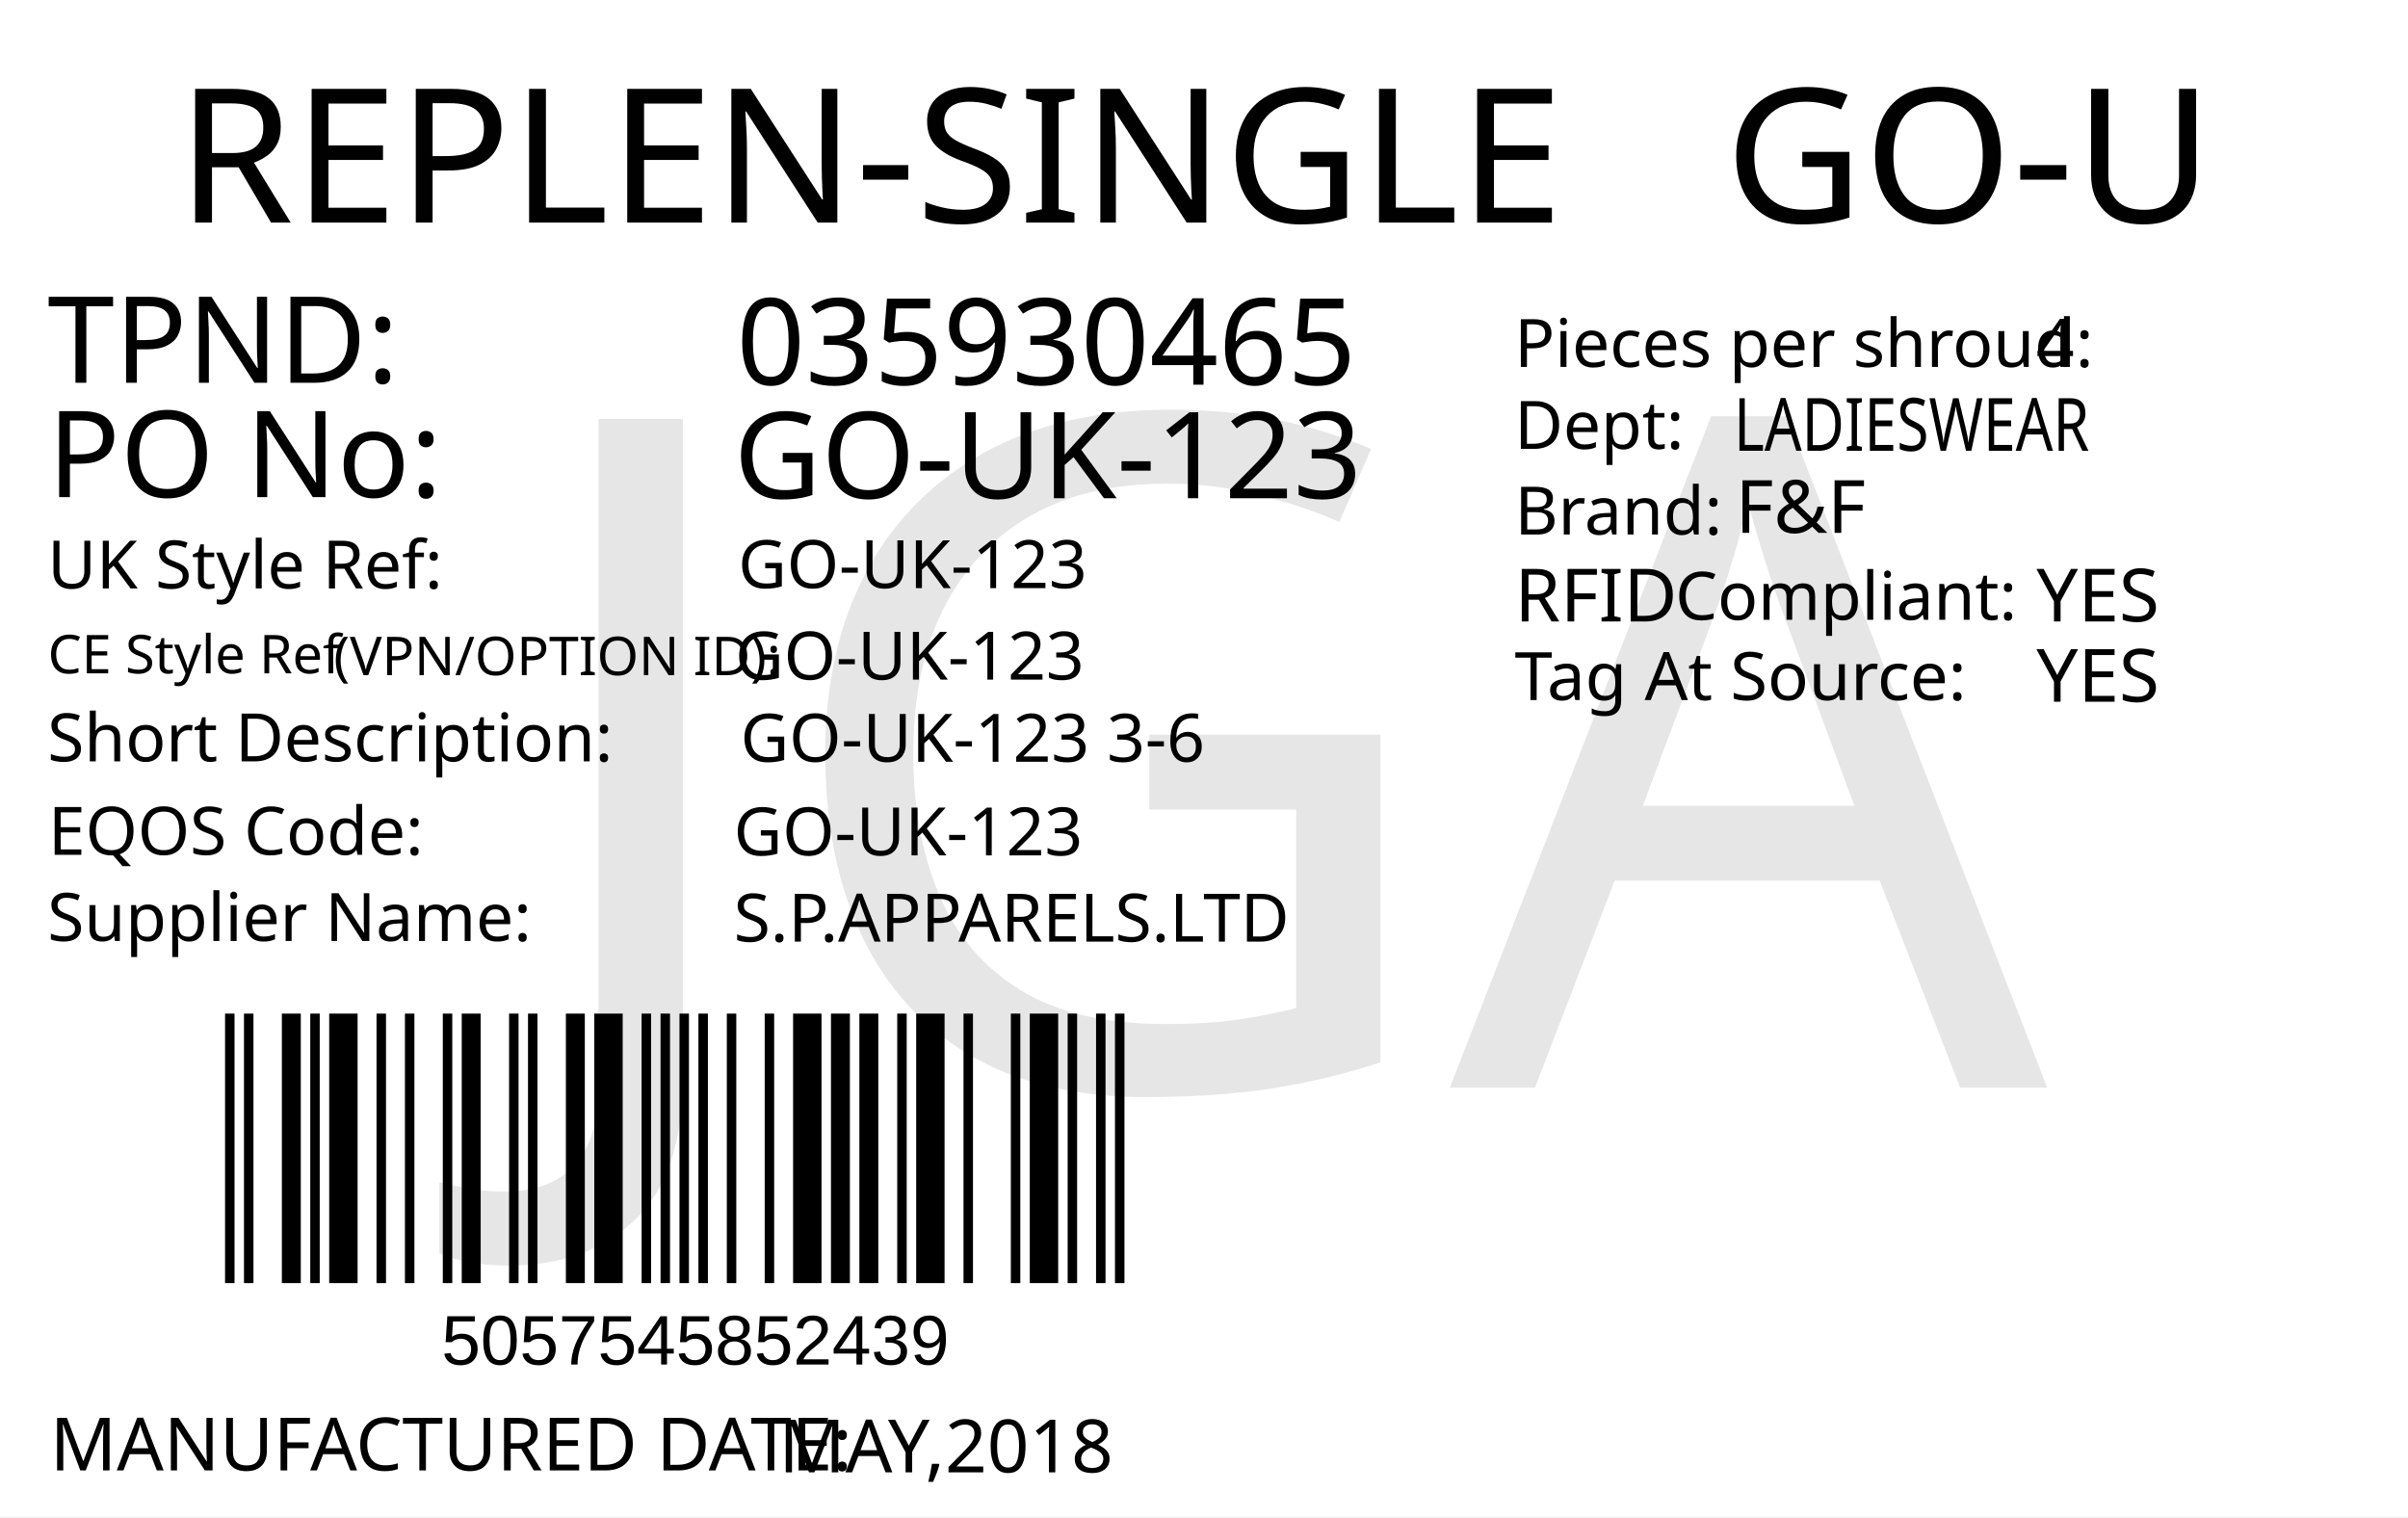
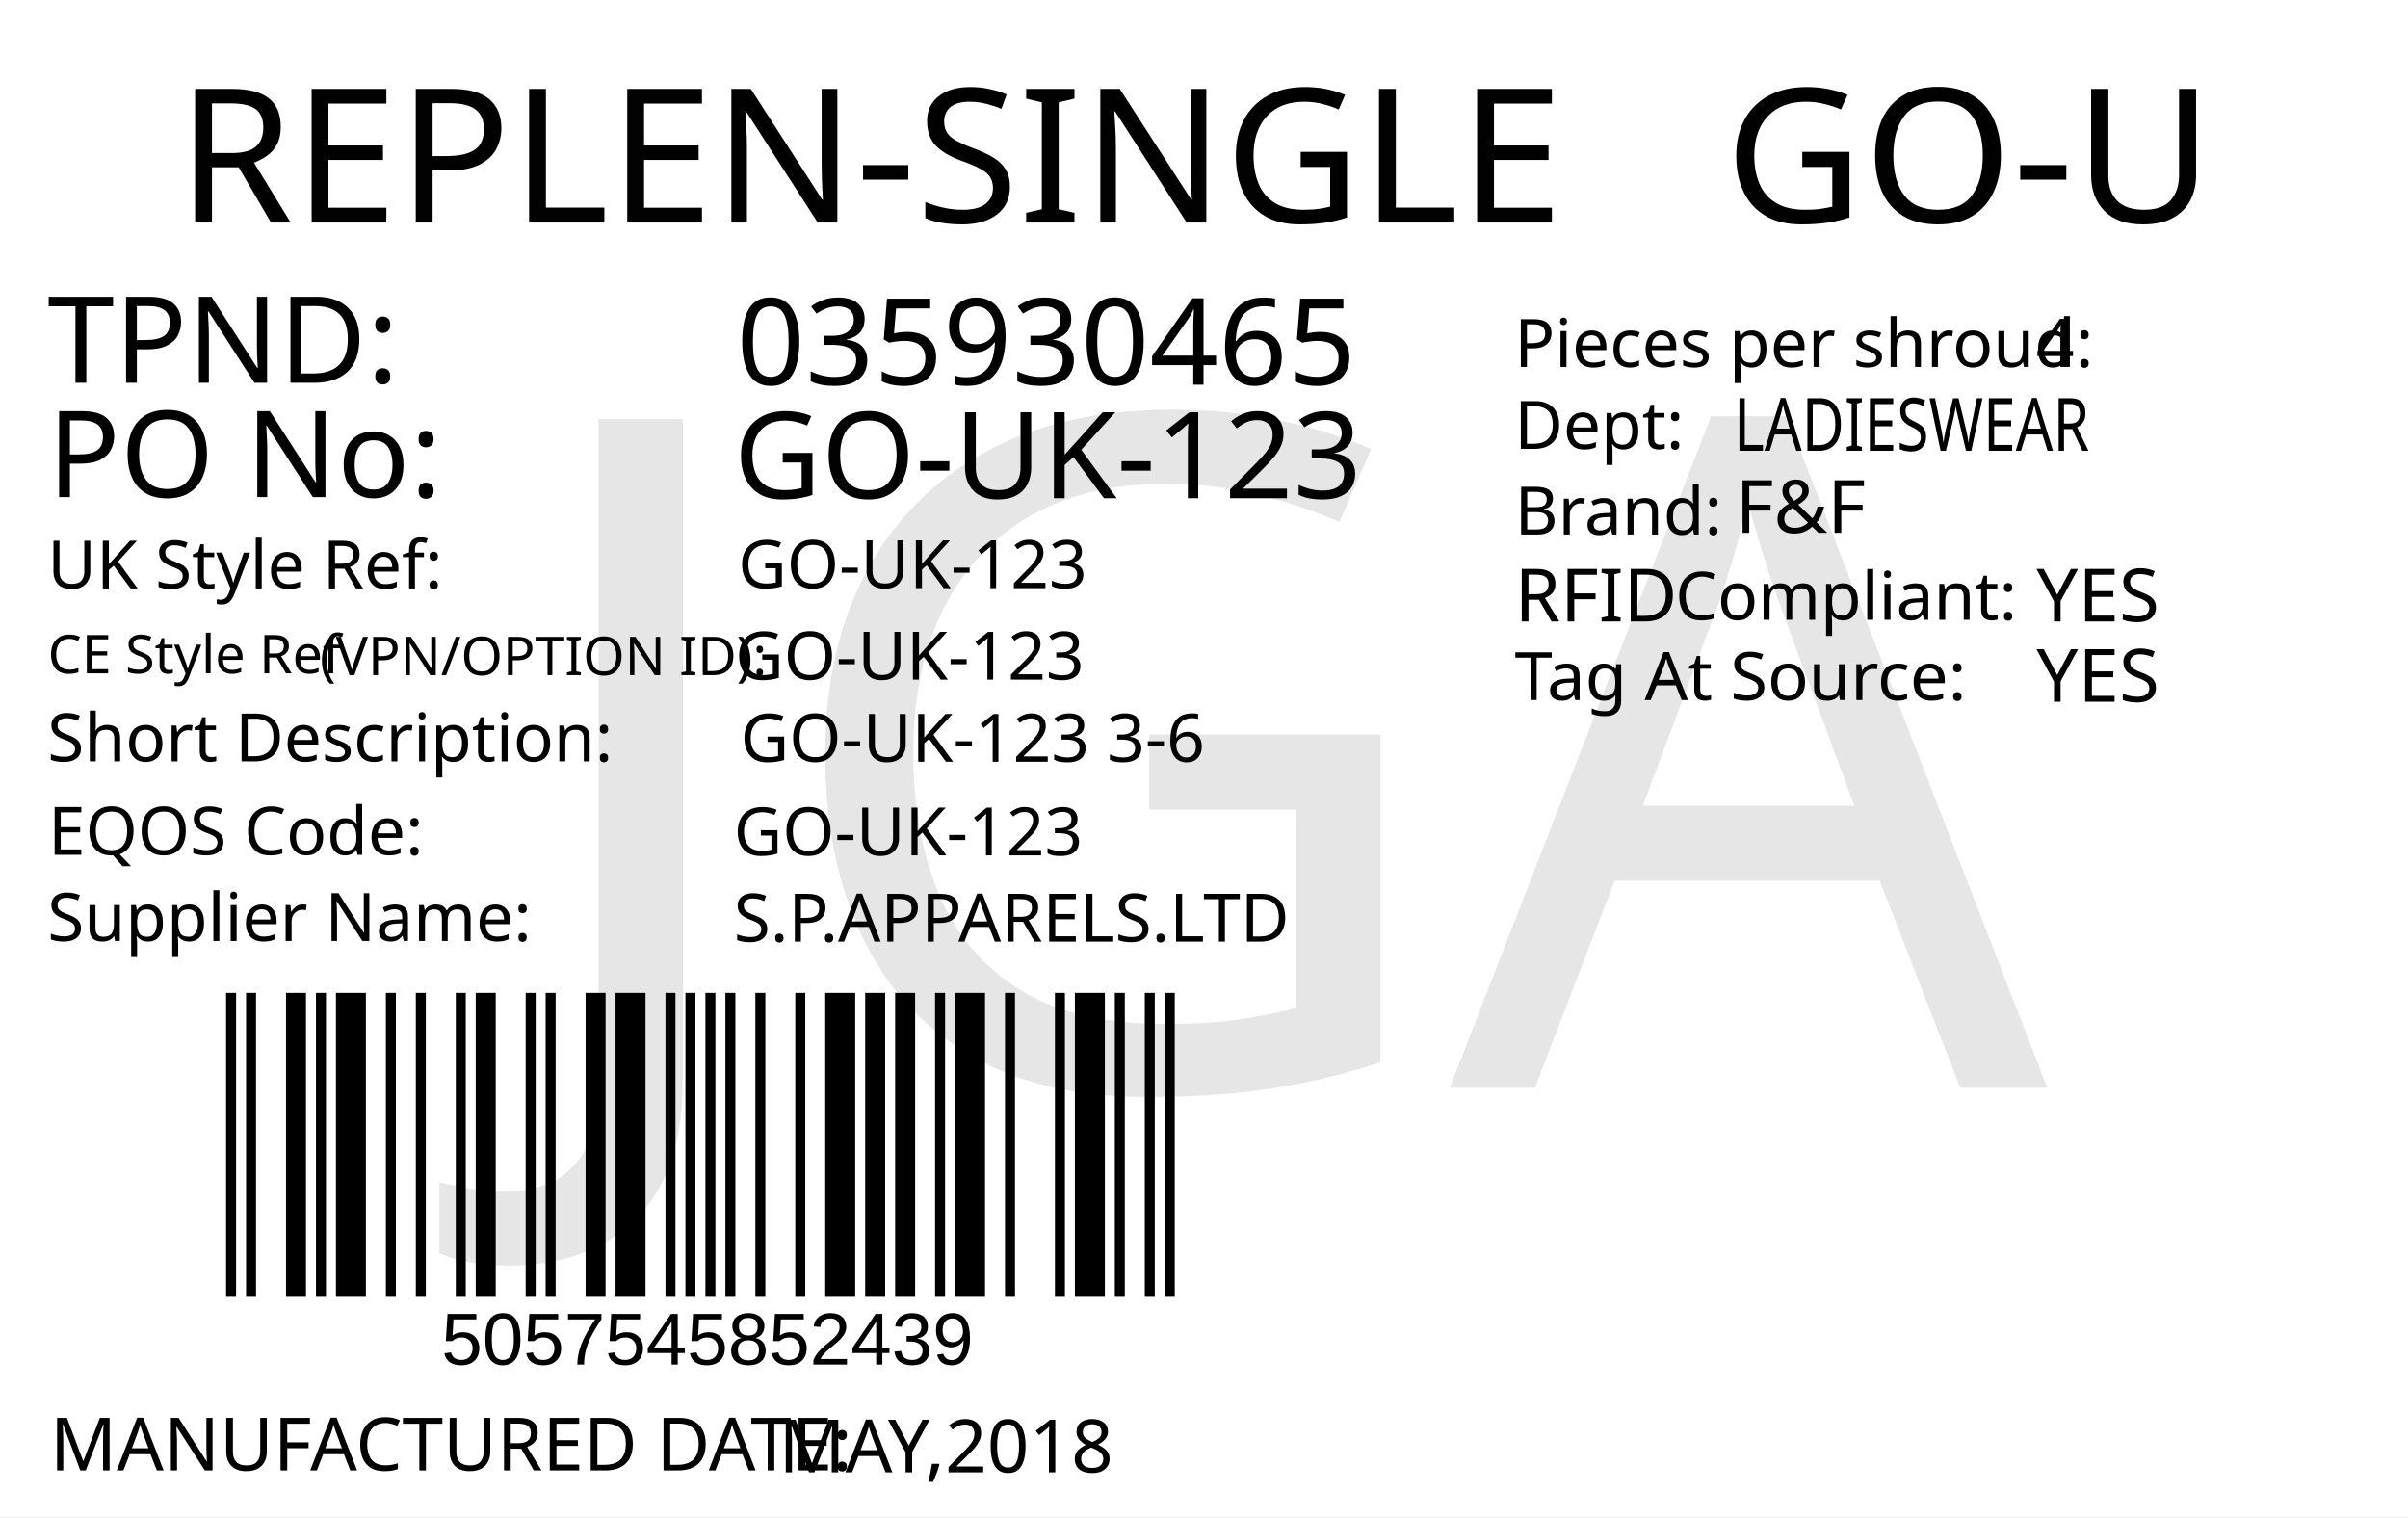
<svg xmlns="http://www.w3.org/2000/svg" version="1.1" id="Layer_1" x="0px" y="0px" viewBox="0 0 360 226.8" style="enable-background:new 0 0 360 226.8;" xml:space="preserve">
  <g>
    <rect y="0" style="fill:#FFFFFF;" width="360" height="226.8" />
  </g>
  <text transform="matrix(1 0 0 1 26.4566 33.2706)" style="fill:#010101; font-family:'FranklinGothicBT-RomanCondensed', FrankGoth Cn BT; font-size:28px;">REPLEN-SINGLE</text>
  <text id="season_code" transform="matrix(1.0186 0 0 1 257.8428 33.2707)" style="fill:#010101; font-family:'FranklinGothicBT-RomanCondensed', FrankGoth Cn BT; font-size:28px;">GO-U</text>
-   <g width="391" height="178" transform="matrix(0.3625 0 0 0.2548 30 149.0012)" id="barcode">
-     <svg id="ean-13" width="391.075px" height="178.02px" x="0px" y="0px" viewBox="0 0 393 179" version="1.1" font-size="30px" font-family="frankgothcnbt" style="transform: translate(0px, 0px);">
-       <rect x="0" y="0" width="393" height="179" style="fill:#ffffff;" />
+   <g width="391" height="178" transform="matrix(0.3625 0 0 0.2548 30 123.001)" id="barcode">
+     <svg id="ean-13" width="412.25px" height="378.02px" x="0px" y="0px" viewBox="0 0 393 190" version="1.1" font-size="50px" font-family="frankgothcnbt" style="transform: translate(0px, 0px);">
+       <rect x="0" y="0" width="393" height="190" style="fill:#ffffff;" />
      <g transform="translate(10, 10)" style="fill:#000000;">
-         <rect x="0" y="0" width="3.926" height="159" />
-         <rect x="7.852" y="0" width="3.926" height="159" />
-         <rect x="23.556" y="0" width="7.852" height="159" />
-         <rect x="35.334" y="0" width="3.926" height="159" />
-         <rect x="43.186" y="0" width="11.778" height="159" />
-         <rect x="62.816" y="0" width="3.926" height="159" />
-         <rect x="74.594" y="0" width="3.926" height="159" />
-         <rect x="90.298" y="0" width="3.926" height="159" />
-         <rect x="98.15" y="0" width="7.852" height="159" />
-         <rect x="117.78" y="0" width="3.926" height="159" />
-         <rect x="125.632" y="0" width="3.926" height="159" />
-         <rect x="141.336" y="0" width="7.852" height="159" />
-         <rect x="153.114" y="0" width="11.778" height="159" />
-         <rect x="172.744" y="0" width="3.926" height="159" />
-         <rect x="180.596" y="0" width="3.926" height="159" />
-         <rect x="188.448" y="0" width="3.926" height="159" />
-         <rect x="196.3" y="0" width="3.926" height="159" />
-         <rect x="208.078" y="0" width="3.926" height="159" />
-         <rect x="223.782" y="0" width="3.926" height="159" />
-         <rect x="235.56" y="0" width="11.778" height="159" />
-         <rect x="251.264" y="0" width="7.852" height="159" />
-         <rect x="263.042" y="0" width="7.852" height="159" />
-         <rect x="278.746" y="0" width="3.926" height="159" />
-         <rect x="286.598" y="0" width="11.778" height="159" />
-         <rect x="306.228" y="0" width="3.926" height="159" />
-         <rect x="325.858" y="0" width="3.926" height="159" />
-         <rect x="333.71" y="0" width="11.778" height="159" />
-         <rect x="349.414" y="0" width="3.926" height="159" />
-         <rect x="361.192" y="0" width="3.926" height="159" />
-         <rect x="369.044" y="0" width="3.926" height="159" />
+         <rect x="0" y="0" width="3.926" height="170" />
+         <rect x="7.852" y="0" width="3.926" height="170" />
+         <rect x="23.556" y="0" width="7.852" height="170" />
+         <rect x="35.334" y="0" width="3.926" height="170" />
+         <rect x="43.186" y="0" width="11.778" height="170" />
+         <rect x="62.816" y="0" width="3.926" height="170" />
+         <rect x="74.594" y="0" width="3.926" height="170" />
+         <rect x="90.298" y="0" width="3.926" height="170" />
+         <rect x="98.15" y="0" width="7.852" height="170" />
+         <rect x="117.78" y="0" width="3.926" height="170" />
+         <rect x="125.632" y="0" width="3.926" height="170" />
+         <rect x="141.336" y="0" width="7.852" height="170" />
+         <rect x="153.114" y="0" width="11.778" height="170" />
+         <rect x="172.744" y="0" width="3.926" height="170" />
+         <rect x="180.596" y="0" width="3.926" height="170" />
+         <rect x="188.448" y="0" width="3.926" height="170" />
+         <rect x="196.3" y="0" width="3.926" height="170" />
+         <rect x="208.078" y="0" width="3.926" height="170" />
+         <rect x="223.782" y="0" width="3.926" height="170" />
+         <rect x="235.56" y="0" width="11.778" height="170" />
+         <rect x="251.264" y="0" width="7.852" height="170" />
+         <rect x="263.042" y="0" width="7.852" height="170" />
+         <rect x="278.746" y="0" width="3.926" height="170" />
+         <rect x="286.598" y="0" width="11.778" height="170" />
+         <rect x="306.228" y="0" width="3.926" height="170" />
+         <rect x="325.858" y="0" width="3.926" height="170" />
+         <rect x="333.71" y="0" width="11.778" height="170" />
+         <rect x="349.414" y="0" width="3.926" height="170" />
+         <rect x="361.192" y="0" width="3.926" height="170" />
+         <rect x="369.044" y="0" width="3.926" height="170" />
      </g>
    </svg>
  </g>
-   <text transform="matrix(1 0 0 1 65.9998 204)" style="font-family:Myriad, Myriad Roman, Arial, sans-serif; font-size:10.5px;" id="barcode_number">5057545852439</text>
+   <text transform="matrix(1 0 0 1 65.9998 204)" style="font-family:Myriad, Myriad Roman, Arial, sans-serif; font-size:11px;" id="barcode_number">5057545852439</text>
  <text transform="matrix(1 0 0 1 7.0935 57.2278)" style="fill:#010101; font-family:'FranklinGothicBT-RomanCondensed', FrankGoth Cn BT; font-size:18px;">TPND: </text>
  <text transform="matrix(1 0 0 1 7.0935 74.3259)" style="fill:#010101; font-family:'FranklinGothicBT-RomanCondensed', FrankGoth Cn BT; font-size:18px;">PO No: </text>
  <text id="tpnd" transform="matrix(1 0 0 1 110.0921 57.5111)" style="fill:#010101; font-family:'FranklinGothicBT-RomanCondensed', FrankGoth Cn BT; font-size:18px;">035930465</text>
  <text id="po_number" transform="matrix(1 0 0 1 109.6909 74.4908)" style="fill:#010101; font-family:'FranklinGothicBT-RomanCondensed', FrankGoth Cn BT; font-size:18px;">GO-UK-123</text>
  <text transform="matrix(1 0 0 1 226.4018 54.8575)" style="fill:#010101; font-family:'FranklinGothicBT-RomanCondensed', FrankGoth Cn BT; font-size:10px;">Pieces per shroud: </text>
  <text transform="matrix(1 0 0 1 304.4018 54.8575)" style="fill:#010101; font-family:'FranklinGothicBT-RomanCondensed', FrankGoth Cn BT; font-size:10px;" id="unit_per_case">4</text>
  <text transform="matrix(1 0 0 1 226.4018 67.108)" style="fill:#010101; font-family:'FranklinGothicBT-RomanCondensed', FrankGoth Cn BT; font-size:10px;">Dept: </text>
  <text transform="matrix(0.7943 0 0 1 259.2063 67.3955)" style="font-family:'FranklinGothicBT-RomanCondensed', FrankGoth Cn BT; font-size:11px;" id="department">LADIESWEAR</text>
  <text transform="matrix(1 0 0 1 226.4452 79.9133)" style="fill:#010101; font-family:'FranklinGothicBT-RomanCondensed', FrankGoth Cn BT; font-size:10px;">Brand: </text>
  <text id="brand" transform="matrix(1 0 0 1 259.4503 79.6635)" style="font-family:'FranklinGothicBT-RomanCondensed', FrankGoth Cn BT; font-size:11px;">F&amp;F</text>
  <text id="rfid" transform="matrix(1 0 0 1 304.4503 92.9129)" style="fill:#010101; font-family:'FranklinGothicBT-RomanCondensed', FrankGoth Cn BT; font-size:11px;">YES</text>
  <text transform="matrix(1 0 0 1 226.4458 92.913)" style="fill:#010101; font-family:'FranklinGothicBT-RomanCondensed', FrankGoth Cn BT; font-size:11px;">RFID </text>
  <text transform="matrix(1 0 0 1 250.4442 92.6632)" style="fill:#010101; font-family:'FranklinGothicBT-RomanCondensed', FrankGoth Cn BT; font-size:10px;">Compliant:</text>
  <text id="tag_at_source" transform="matrix(1 0 0 1 304.4512 104.9134)" style="fill:#010101; font-family:'FranklinGothicBT-RomanCondensed', FrankGoth Cn BT; font-size:11px;">YES</text>
  <text transform="matrix(1.0159 0 0 1 226.4465 104.6626)" style="fill:#010101; font-family:'FranklinGothicBT-RomanCondensed', FrankGoth Cn BT; font-size:10px;">Tag At Source:</text>
  <text transform="matrix(1 0 0 1 7.4744 219.8353)" style="fill:#010101; font-family:'FranklinGothicBT-RomanCondensed', FrankGoth Cn BT; font-size:11px;">MANUFACTURED DATE: </text>
  <text transform="matrix(1 0 0 1 116.4164 220.1187)" style="fill:#010101; font-family:'FranklinGothicBT-RomanCondensed', FrankGoth Cn BT; font-size:11px;" id="manufactured_date">MAY,2018</text>
  <text transform="matrix(1 0 0 1 7.0916 87.9775)" style="fill:#010101; font-family:'FranklinGothicBT-RomanCondensed', FrankGoth Cn BT; font-size:10px;">UK Style Ref:</text>
  <text transform="matrix(1 0 0 1 60.5916 87.9775)" style="fill:#010101; font-family:'FranklinGothicBT-RomanCondensed', FrankGoth Cn BT; font-size:10px; letter-spacing:43;"> </text>
  <text transform="matrix(1 0 0 1 106.3916 87.9775)" style="fill:#010101; font-family:'FranklinGothicBT-RomanCondensed', FrankGoth Cn BT; font-size:10px;"> </text>
-   <text transform="matrix(1 0 0 1 47.8128 100.9361)" style="font-family:'FranklinGothicBT-RomanCondensed', FrankGoth Cn BT; font-size:8px;"> (VPN/OPTION ID): </text>
+   <text transform="matrix(1 0 0 1 47.8128 100.9361)" style="font-family:'FranklinGothicBT-RomanCondensed', FrankGoth Cn BT; font-size:8px;">(VPN/OPTION ID): </text>
  <text transform="matrix(1 0 0 1 7.1485 100.6665)" style="font-family:'FranklinGothicBT-RomanCondensed', FrankGoth Cn BT; font-size:8px;">CE Style Ref</text>
  <text transform="matrix(1 0 0 1 7.0916 113.8261)" style="fill:#010101; font-family:'FranklinGothicBT-RomanCondensed', FrankGoth Cn BT; font-size:10px;">Short Description:</text>
  <text transform="matrix(1 0 0 1 81.3916 113.8261)" style="fill:#010101; font-family:'FranklinGothicBT-RomanCondensed', FrankGoth Cn BT; font-size:10px; letter-spacing:5;"> </text>
  <text transform="matrix(1 0 0 1 90.1916 113.8261)" style="fill:#010101; font-family:'FranklinGothicBT-RomanCondensed', FrankGoth Cn BT; font-size:10px;"> </text>
  <text transform="matrix(1 0 0 1 7.2048 127.7902)" style="fill:#010101; font-family:'FranklinGothicBT-RomanCondensed', FrankGoth Cn BT; font-size:10px;">EQOS Code:</text>
  <text transform="matrix(1 0 0 1 56.0048 127.7902)" style="fill:#010101; font-family:'FranklinGothicBT-RomanCondensed', FrankGoth Cn BT; font-size:10px; letter-spacing:21;"> </text>
  <text transform="matrix(1 0 0 1 79.8048 127.7902)" style="fill:#010101; font-family:'FranklinGothicBT-RomanCondensed', FrankGoth Cn BT; font-size:10px;"> </text>
  <text transform="matrix(1 0 0 1 7.0916 140.6742)" style="fill:#010101; font-family:'FranklinGothicBT-RomanCondensed', FrankGoth Cn BT; font-size:10px;">Supplier Name:</text>
  <text transform="matrix(1 0 0 1 68.9916 140.6742)" style="fill:#010101; font-family:'FranklinGothicBT-RomanCondensed', FrankGoth Cn BT; font-size:10px; letter-spacing:18;"> </text>
  <text transform="matrix(1 0 0 1 89.9916 140.6742)" style="fill:#010101; font-family:'FranklinGothicBT-RomanCondensed', FrankGoth Cn BT; font-size:10px;"> </text>
  <text id="uk_style" transform="matrix(1 0 0 1 110.3395 87.9234)" style="fill:#010101; font-family:'FranklinGothicBT-RomanCondensed', FrankGoth Cn BT; font-size:10px;">GO-UK-123</text>
  <text id="ce_style" transform="matrix(1 0 0 1 109.8977 101.6038)" style="fill:#010101; font-family:'FranklinGothicBT-RomanCondensed', FrankGoth Cn BT; font-size:10px;">GO-UK-123</text>
  <text id="eqos" transform="matrix(1 0 0 1 109.688 127.8837)" style="fill:#010101; font-family:'FranklinGothicBT-RomanCondensed', FrankGoth Cn BT; font-size:10px;">GO-UK-123</text>
  <text id="supplier" transform="matrix(1 0 0 1 109.688 140.7752)" style="fill:#010101; font-family:'FranklinGothicBT-RomanCondensed', FrankGoth Cn BT; font-size:10px;">S.P.APPARELS.LTD</text>
  <text id="description" transform="matrix(1 0 0 1 110.6875 113.8827)" style="fill:#010101; font-family:'FranklinGothicBT-RomanCondensed', FrankGoth Cn BT; font-size:10px;">GO-UK-123 3-6</text>
  <text transform="matrix(1 0 0 1 76.6108 162.606)" style="font-family:'FranklinGothicBT-RomanCondensed', FrankGoth Cn BT; font-size:140px;opacity: 0.1;" id="watermark">JGA</text>
</svg>
